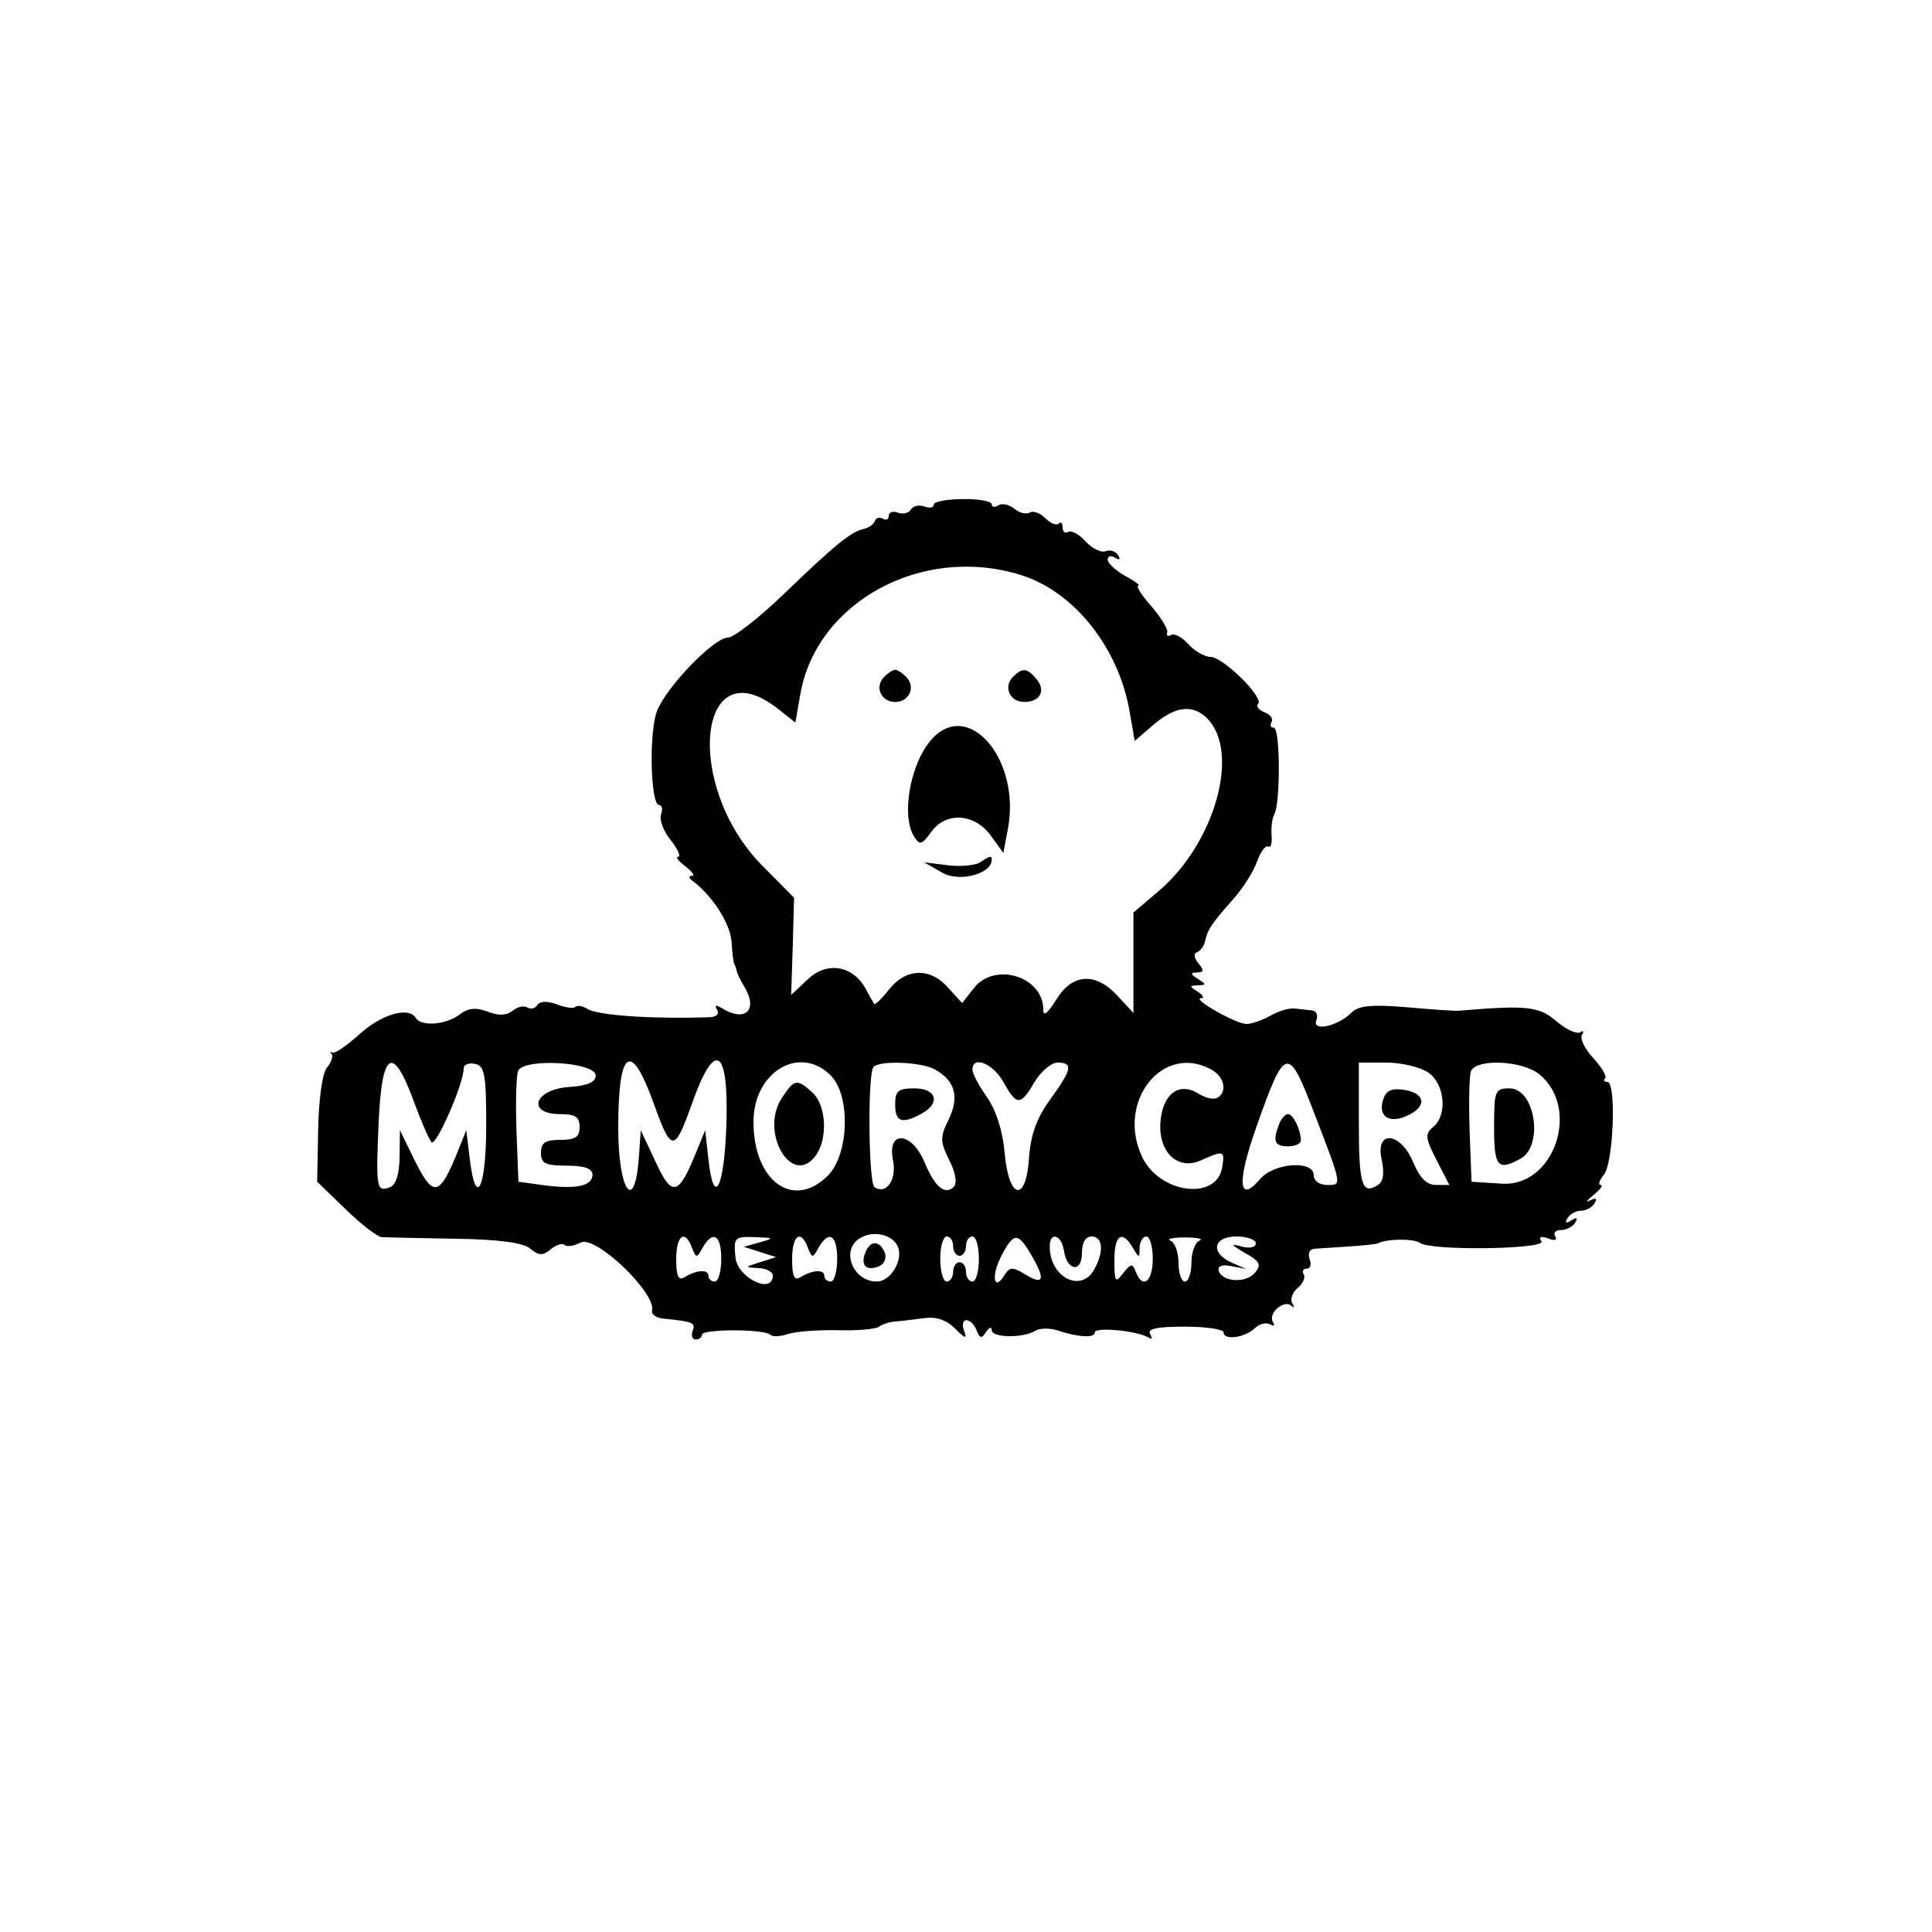
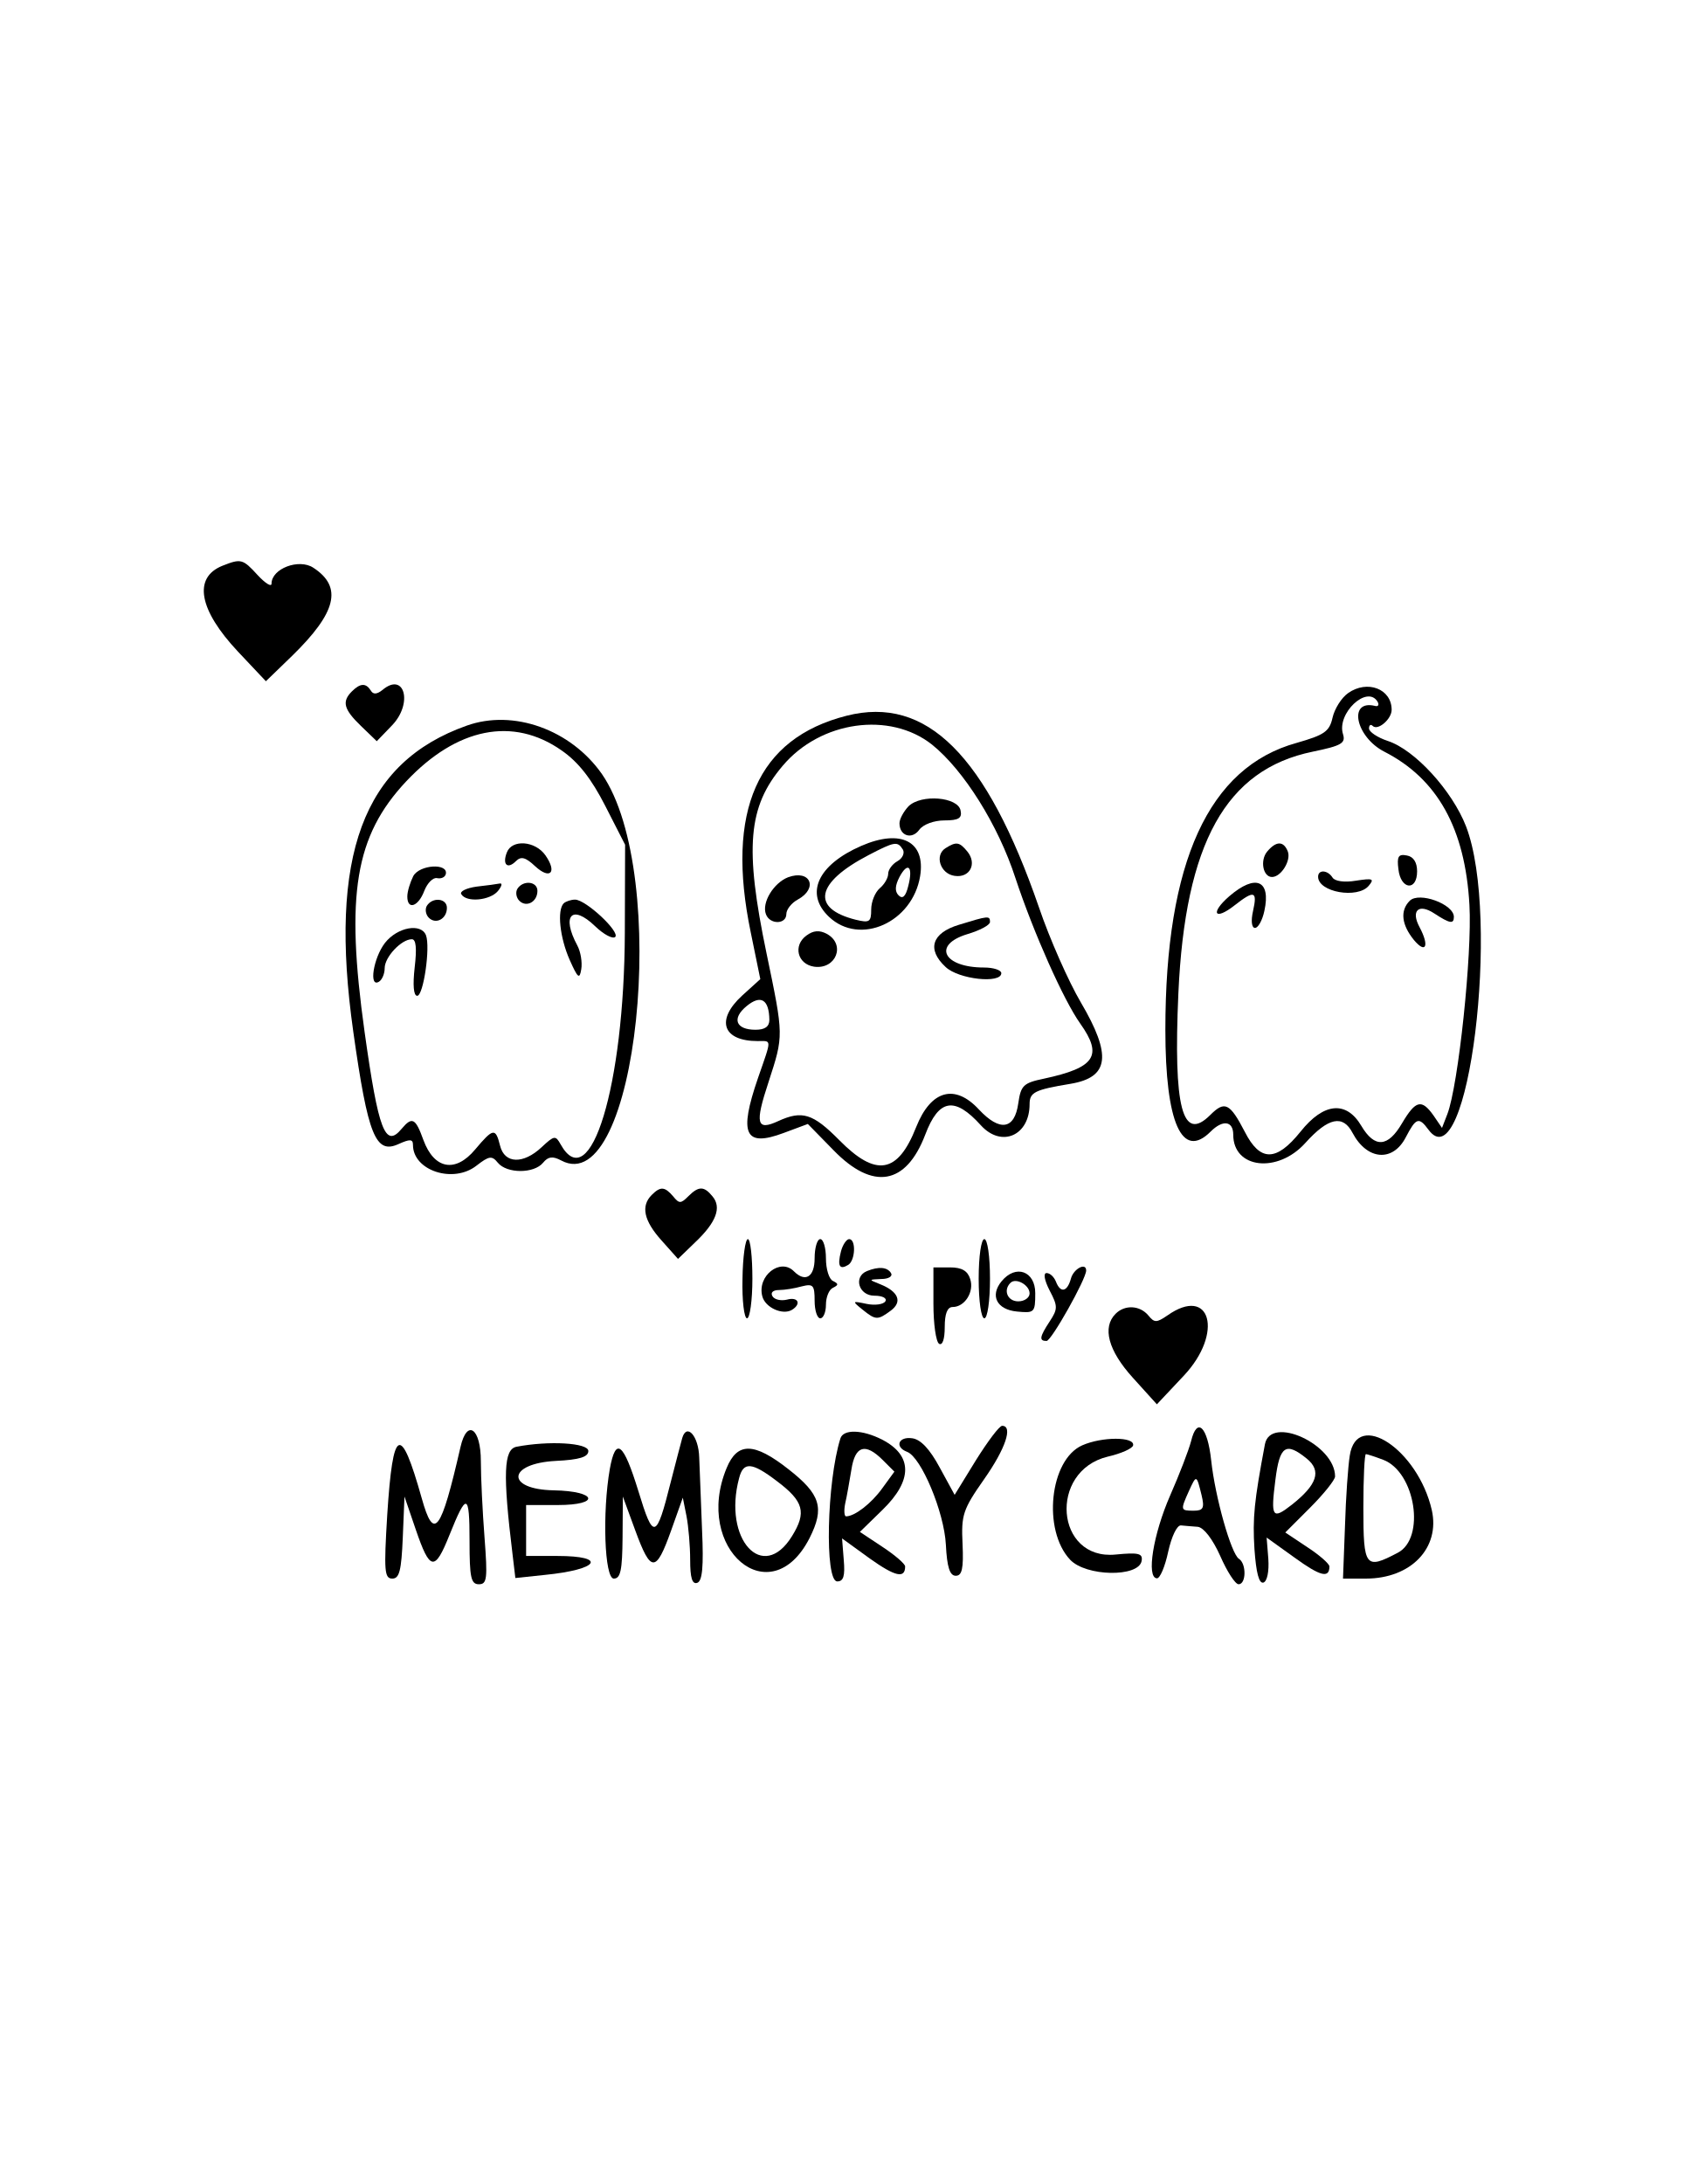
- <svg xmlns="http://www.w3.org/2000/svg" version="1.0" width="300pt" height="300pt" viewBox="0 0 300 300" preserveAspectRatio="xMidYMid meet">
-   <g transform="translate(0,300) scale(0.05,-0.05)" fill="#000000" stroke="none">
-     <path d="M2900 4433 c0 -10 -13 -12 -29 -6 -17 6 -35 2 -42 -9 -7 -12 -26 -16 -41 -10 -15 6 -28 1 -28 -10 0 -11 -8 -15 -18 -9 -10 6 -22 3 -25 -7 -4 -11 -20 -22 -36 -25 -40 -10 -87 -48 -247 -202 -77 -74 -155 -135 -173 -135 -44 0 -193 -155 -221 -229 -25 -67 -20 -291 7 -291 9 0 12 -13 6 -29 -6 -16 7 -52 30 -80 22 -28 32 -51 23 -52 -9 0 1 -13 23 -30 21 -16 30 -29 20 -29 -11 0 -10 -7 1 -15 62 -46 118 -133 122 -190 2 -36 6 -67 9 -70 2 -3 5 -12 7 -20 1 -8 11 -28 21 -45 48 -75 7 -117 -67 -71 -19 11 -24 10 -15 -5 8 -12 -1 -22 -22 -23 -175 -6 -349 5 -381 26 -15 9 -31 12 -37 6 -6 -6 -32 -2 -58 8 -30 11 -52 10 -60 -2 -6 -11 -21 -14 -31 -8 -11 7 -32 2 -46 -10 -19 -15 -43 -16 -77 -3 -37 14 -61 12 -88 -9 -43 -32 -119 -38 -136 -10 -22 36 -108 11 -177 -53 -39 -35 -75 -59 -82 -55 -7 5 -8 3 -2 -4 5 -7 -1 -27 -15 -43 -14 -17 -25 -97 -27 -192 l-3 -162 88 -85 c48 -47 99 -86 112 -87 14 -1 116 -3 227 -5 137 -2 213 -12 235 -31 27 -22 39 -22 63 -2 17 14 36 20 43 14 7 -7 29 -4 50 7 45 25 235 -156 222 -211 -3 -12 13 -23 35 -25 92 -9 101 -13 91 -38 -5 -15 -1 -27 10 -27 10 0 19 7 19 15 0 18 193 18 212 0 6 -7 31 -6 55 2 24 8 93 13 153 12 61 -2 119 3 130 11 11 8 34 15 50 16 17 1 56 6 87 10 40 6 71 -4 99 -32 32 -32 38 -33 28 -7 -7 18 -4 33 7 33 11 0 26 -14 32 -32 10 -25 16 -26 29 -5 10 15 18 18 18 6 0 -24 98 -25 135 -2 14 9 46 9 70 1 64 -21 115 -24 115 -6 0 18 132 5 165 -15 12 -8 15 -4 7 10 -10 16 20 23 107 23 66 0 121 -8 121 -18 0 -25 65 -17 97 13 14 14 36 19 48 12 12 -7 15 -4 8 8 -16 26 35 70 57 50 9 -8 11 -5 3 8 -7 12 1 34 17 47 16 13 25 33 19 42 -6 10 -2 18 9 18 11 0 16 13 9 30 -6 17 0 31 16 32 15 1 63 4 107 7 44 3 85 7 90 10 25 14 112 15 130 1 33 -25 393 -20 377 5 -9 14 -1 17 21 9 20 -8 29 -6 22 6 -7 11 1 20 18 20 16 0 36 10 44 23 9 15 5 18 -12 7 -17 -11 -21 -8 -12 7 8 13 27 23 42 23 15 0 34 10 42 23 9 15 5 18 -14 9 -15 -8 -11 -1 11 17 21 17 31 31 22 31 -9 0 -4 14 10 32 30 36 39 288 11 288 -10 0 -14 5 -7 11 6 6 -11 35 -37 63 -26 28 -42 60 -35 72 7 11 4 15 -6 8 -11 -6 -44 9 -74 35 -54 46 -92 50 -303 32 -11 -1 -84 4 -162 11 -108 9 -148 5 -170 -16 -42 -43 -124 -61 -110 -25 6 16 0 30 -14 31 -13 2 -37 4 -54 6 -16 2 -50 -8 -74 -22 -25 -14 -58 -26 -75 -26 -33 0 -173 80 -141 80 11 0 7 9 -10 20 -27 17 -27 19 0 20 27 1 27 3 0 20 -24 15 -24 19 -3 20 22 0 23 6 5 28 -14 17 -16 31 -4 35 10 4 22 20 25 36 8 36 21 54 89 131 29 33 62 85 72 115 11 30 26 51 35 46 8 -5 12 11 10 35 -2 24 2 53 8 64 20 33 19 270 -1 270 -10 0 -13 8 -7 18 6 10 -4 23 -22 30 -18 7 -27 19 -20 26 20 19 -109 146 -148 146 -18 0 -49 18 -69 40 -19 21 -43 34 -53 28 -10 -6 -16 -2 -12 8 3 10 -20 47 -50 82 -30 34 -48 62 -40 63 8 0 -10 14 -40 30 -30 17 -55 40 -55 51 0 11 10 14 23 6 14 -9 18 -5 9 8 -7 12 -25 18 -39 12 -14 -5 -42 9 -62 31 -20 22 -44 35 -54 29 -9 -6 -17 1 -17 14 0 14 -6 19 -12 12 -7 -7 -26 1 -42 17 -16 16 -38 24 -48 17 -11 -6 -32 -1 -48 12 -16 13 -38 18 -49 11 -12 -8 -21 -6 -21 3 0 9 -40 17 -90 16 -49 0 -90 -8 -90 -17z m265 -217 c169 -50 311 -228 344 -431 l15 -86 59 51 c69 58 121 63 166 19 103 -104 25 -385 -148 -534 l-81 -69 0 -156 0 -156 -49 53 c-69 75 -141 70 -191 -12 -27 -43 -40 -53 -40 -30 0 102 -150 149 -215 67 l-37 -47 -43 47 c-56 64 -131 62 -184 -5 -23 -29 -44 -49 -46 -45 -3 4 -15 26 -27 48 -40 72 -120 85 -179 29 l-52 -49 5 151 4 151 -98 99 c-246 248 -202 685 49 487 l53 -42 15 85 c48 287 374 467 680 375z m-1880 -1636 c22 -60 47 -118 55 -127 14 -15 100 181 100 229 0 12 16 18 35 14 30 -6 35 -31 35 -191 0 -195 -32 -261 -51 -105 l-11 90 -24 -60 c-59 -148 -78 -152 -138 -30 l-44 90 -1 -83 c-1 -53 -11 -87 -30 -94 -42 -16 -44 -4 -35 203 10 221 44 241 109 64z m565 80 c0 -21 -26 -32 -85 -36 -107 -8 -130 -84 -25 -84 47 0 60 -9 60 -40 0 -31 -13 -40 -60 -40 -47 0 -60 -9 -60 -40 0 -33 13 -40 80 -40 55 0 80 -9 80 -28 0 -35 -49 -46 -150 -33 l-80 11 -6 158 c-3 87 -1 171 5 186 16 41 241 28 241 -14z m182 -92 c53 -147 63 -147 116 2 71 202 115 179 108 -58 -6 -201 -39 -267 -56 -112 l-10 90 -34 -83 c-50 -121 -71 -123 -121 -13 l-45 96 -6 -85 c-13 -177 -64 -103 -64 92 0 248 40 274 112 71z m548 92 c62 -62 57 -245 -9 -311 -107 -107 -231 -18 -231 167 0 155 143 241 240 144z m321 20 c65 -35 79 -85 46 -155 -28 -57 -28 -69 1 -128 20 -39 25 -72 14 -83 -27 -27 -59 0 -91 77 -40 95 -116 100 -98 7 13 -61 -20 -109 -57 -85 -19 11 -22 355 -3 374 21 20 145 15 188 -7z m215 -40 c42 -75 53 -75 97 0 20 33 52 60 71 60 50 0 45 -21 -23 -115 -42 -58 -60 -110 -65 -178 -9 -144 -63 -134 -76 13 -6 69 -27 133 -55 173 -25 35 -45 73 -45 85 0 45 63 20 96 -38z m645 39 c41 -22 52 -69 20 -88 -11 -7 -38 -1 -60 13 -59 37 -110 -1 -117 -87 -8 -95 54 -154 127 -120 69 31 73 30 65 -20 -15 -107 -194 -85 -249 30 -81 171 63 354 214 272z m322 -140 c86 -224 85 -219 38 -219 -23 0 -41 13 -41 30 0 48 -124 39 -167 -12 -67 -78 -72 -10 -12 160 91 257 99 258 182 41z m353 130 c51 -36 60 -131 15 -169 -26 -21 -25 -34 10 -102 l40 -78 -42 0 c-28 0 -50 22 -70 70 -40 96 -119 102 -98 8 9 -43 5 -68 -13 -79 -48 -30 -58 2 -58 192 l0 189 86 0 c47 0 105 -14 130 -31z m344 -5 c130 -105 47 -350 -115 -340 l-95 6 -6 158 c-3 87 -1 171 4 185 16 40 159 34 212 -9z m-1991 -537 c16 -42 -24 -107 -66 -107 -76 0 -114 101 -50 136 42 24 101 9 116 -29z m-640 -2 c13 -33 15 -33 33 0 32 56 58 40 58 -35 0 -38 -9 -70 -20 -70 -11 0 -20 8 -20 18 0 21 -38 18 -75 -5 -18 -11 -25 4 -25 56 0 75 27 95 49 36z m211 17 l-50 -14 50 -16 50 -16 -50 -16 c-48 -15 -48 -16 -5 -18 25 -1 45 -12 45 -23 0 -61 -110 -7 -116 56 -6 62 -3 65 60 63 60 -2 62 -3 16 -16z m149 -17 c13 -33 15 -33 33 0 32 56 58 40 58 -35 0 -38 -9 -70 -20 -70 -11 0 -20 8 -20 18 0 21 -38 18 -75 -5 -18 -11 -25 4 -25 56 0 75 27 95 49 36z m451 5 c0 -16 9 -30 20 -30 11 0 20 14 20 30 0 17 9 30 20 30 11 0 20 -31 20 -70 0 -38 -9 -70 -20 -70 -11 0 -20 14 -20 30 0 17 -9 30 -20 30 -11 0 -20 -13 -20 -30 0 -16 -9 -30 -20 -30 -11 0 -20 32 -20 70 0 39 9 70 20 70 11 0 20 -13 20 -30z m246 -33 c42 -73 34 -90 -25 -53 -36 22 -45 21 -61 -3 -33 -55 -43 -5 -11 57 40 77 52 77 97 -1z m98 20 c9 -64 56 -71 56 -9 0 33 11 52 30 52 35 0 39 -46 9 -101 -40 -76 -139 -27 -139 70 0 47 36 37 44 -12z m214 8 c20 -33 21 -33 21 0 1 19 10 35 21 35 11 0 20 -31 20 -70 0 -71 -32 -95 -53 -39 -10 26 -15 25 -39 -5 -24 -32 -27 -28 -27 39 -1 80 24 97 57 40z m207 22 c-14 -6 -25 -37 -25 -69 0 -32 -9 -58 -20 -58 -11 0 -20 26 -20 58 0 32 -11 63 -25 69 -14 5 7 10 45 10 39 0 59 -5 45 -10z m175 -8 c0 -13 -19 -17 -45 -10 -35 10 -33 6 11 -20 47 -26 52 -37 32 -61 -28 -34 -101 -30 -113 5 -4 15 9 21 39 15 l46 -9 -45 20 c-67 30 -58 81 15 81 33 0 60 -10 60 -21z" />
-     <path d="M2746 3898 c-31 -31 -10 -78 34 -78 44 0 65 47 34 78 -12 12 -27 22 -34 22 -7 0 -22 -10 -34 -22z" />
-     <path d="M3146 3898 c-31 -31 -10 -78 35 -78 49 0 68 35 38 71 -29 35 -44 36 -73 7z" />
-     <path d="M2894 3705 c-67 -75 -97 -239 -54 -305 16 -25 24 -23 51 15 45 65 135 60 186 -10 l39 -54 14 74 c41 215 -121 406 -236 280z" />
-     <path d="M3042 3321 c-16 -9 -61 -13 -100 -8 l-72 9 56 -32 c53 -31 154 -4 154 40 0 14 -6 12 -38 -9z" />
-     <path d="M2428 2590 c-70 -107 32 -279 105 -179 39 53 33 157 -10 196 -48 44 -56 42 -95 -17z" />
-     <path d="M2780 2570 c0 -54 21 -62 81 -29 61 32 48 79 -21 79 -51 0 -60 -8 -60 -50z" />
-     <path d="M3972 2508 c-20 -52 -14 -68 28 -68 22 0 40 8 40 18 0 33 -24 82 -40 82 -9 0 -21 -14 -28 -32z" />
-     <path d="M4294 2580 c-14 -52 27 -72 86 -40 54 29 42 68 -24 76 -38 5 -54 -5 -62 -36z" />
-     <path d="M4640 2500 c0 -124 11 -137 81 -99 74 39 47 219 -33 219 -45 0 -48 -7 -48 -120z" />
-     <path d="M2687 2109 c-15 -39 3 -57 42 -42 17 7 25 25 19 42 -16 40 -46 40 -61 0z" />
+ <svg xmlns="http://www.w3.org/2000/svg" version="1.0" width="300pt" height="386pt" viewBox="0 0 300 386" preserveAspectRatio="xMidYMid meet">
+   <g transform="translate(0,386) scale(0.05,-0.05)" fill="#000000" stroke="none">
+     <path d="M786 5720 c-104 -42 -83 -156 55 -303 l99 -105 92 89 c158 154 180 244 76 312 -51 34 -148 -3 -148 -56 0 -13 -22 1 -49 30 -53 58 -59 59 -125 33z" />
+     <path d="M1244 5276 c-36 -36 -29 -63 32 -122 l56 -54 54 56 c75 78 44 191 -34 125 -20 -16 -33 -16 -41 -2 -17 27 -37 27 -67 -3z" />
+     <path d="M4766 5270 c-24 -17 -48 -56 -55 -87 -11 -49 -29 -61 -127 -89 -311 -86 -464 -421 -464 -1014 0 -330 59 -461 160 -360 43 43 80 38 80 -11 0 -120 157 -138 255 -29 81 90 133 101 167 35 51 -96 142 -104 188 -15 36 69 46 73 80 27 140 -192 257 750 133 1072 -49 126 -181 271 -277 302 -36 12 -66 32 -66 44 0 12 6 16 13 9 18 -18 67 24 67 57 0 74 -86 107 -154 59z m104 -30 c7 -12 2 -19 -10 -15 -95 22 -67 -110 34 -162 188 -96 286 -272 301 -542 10 -172 -39 -637 -78 -739 l-19 -49 -30 44 c-42 59 -63 54 -111 -27 -50 -86 -97 -89 -144 -10 -53 90 -133 83 -215 -20 -86 -107 -143 -107 -197 -1 -53 102 -71 111 -122 60 -99 -99 -131 25 -113 430 24 531 168 791 475 854 102 21 117 30 107 62 -23 73 85 175 122 115z" />
+     <path d="M4480 4710 c-26 -31 -15 -90 17 -90 32 0 68 58 56 90 -15 38 -41 38 -73 0z" />
+     <path d="M4944 4647 c8 -72 66 -78 66 -7 0 32 -13 52 -36 56 -30 6 -36 -3 -30 -49z" />
+     <path d="M4660 4621 c0 -55 140 -79 179 -32 21 25 14 27 -45 18 -41 -7 -75 -2 -83 11 -17 27 -51 29 -51 3z" />
+     <path d="M4346 4552 c-69 -60 -52 -88 19 -32 69 54 81 51 65 -20 -8 -35 -5 -60 7 -60 11 0 26 27 33 60 24 109 -31 132 -124 52z" />
+     <path d="M4984 4536 c-35 -35 -29 -85 15 -139 42 -50 55 -21 20 45 -32 59 -4 86 52 49 55 -36 69 -38 69 -12 0 45 -123 90 -156 57z" />
+     <path d="M2993 5190 c-315 -80 -428 -336 -339 -765 l34 -166 -64 -58 c-95 -87 -69 -161 55 -161 50 0 50 11 1 -130 -69 -200 -47 -246 90 -195 l86 32 91 -93 c139 -143 256 -123 324 55 48 127 104 136 197 33 73 -80 172 -36 172 75 0 42 18 51 145 72 137 23 146 101 36 288 -43 73 -110 224 -148 336 -186 538 -397 749 -680 677z m302 -102 c112 -90 234 -284 295 -472 64 -193 170 -431 229 -514 81 -114 53 -156 -129 -195 -72 -15 -81 -24 -90 -87 -13 -93 -65 -101 -139 -22 -85 92 -170 69 -222 -62 -65 -165 -142 -178 -272 -46 -93 94 -131 106 -216 67 -76 -35 -83 -10 -34 138 54 166 54 162 -7 455 -78 374 -66 518 57 663 134 159 379 193 528 75z m-575 -973 c0 -24 -16 -35 -49 -35 -70 0 -85 40 -31 84 50 41 79 23 80 -49z" />
+     <path d="M3212 4870 c-17 -18 -32 -45 -32 -60 0 -45 44 -59 70 -23 14 19 52 33 89 33 50 0 63 8 57 35 -9 48 -139 59 -184 15z" />
+     <path d="M3045 4730 c-154 -67 -201 -169 -114 -251 109 -103 295 -20 322 144 20 123 -68 168 -208 107z m147 -13 c7 -12 -1 -31 -19 -41 -18 -10 -33 -30 -33 -45 0 -14 -13 -37 -30 -51 -16 -14 -30 -47 -30 -75 0 -44 -6 -48 -55 -36 -159 40 -141 131 45 228 94 49 103 50 122 20z m19 -129 c-9 -37 -20 -47 -34 -33 -14 14 -13 34 3 65 30 56 49 37 31 -32z" />
+     <path d="M3343 4722 c-40 -25 -19 -91 32 -98 54 -8 80 43 45 86 -28 34 -39 36 -77 12z" />
+     <path d="M2786 4619 c-51 -20 -94 -90 -78 -131 14 -37 72 -36 72 1 0 16 18 39 40 51 74 40 45 108 -34 79z" />
+     <path d="M3390 4451 c-96 -29 -114 -87 -47 -149 46 -44 197 -60 197 -22 0 11 -28 20 -61 20 -144 0 -184 80 -59 118 44 13 80 32 80 43 0 23 -6 22 -110 -10z" />
+     <path d="M2851 4413 c-48 -35 -32 -101 27 -110 78 -11 113 79 45 116 -26 14 -48 12 -72 -6z" />
+     <path d="M1650 5155 c-367 -130 -489 -460 -401 -1082 52 -368 79 -434 160 -397 40 18 51 18 51 -3 0 -91 143 -138 225 -73 44 34 54 36 75 10 32 -39 128 -39 160 0 18 22 34 24 64 8 268 -144 389 1011 144 1366 -110 157 -313 230 -478 171z m336 -88 c59 -41 105 -100 154 -196 l70 -137 -1 -312 c-2 -540 -122 -935 -227 -747 -18 32 -22 32 -67 -10 -65 -61 -131 -59 -147 5 -16 64 -24 63 -88 -13 -70 -84 -145 -70 -183 33 -28 78 -40 84 -77 40 -58 -70 -82 -7 -131 342 -68 486 -34 693 147 886 179 190 378 230 550 109z" />
+     <path d="M1792 4707 c-17 -43 2 -61 32 -31 18 18 34 14 68 -18 53 -49 79 -22 36 39 -36 51 -118 57 -136 10z" />
+     <path d="M1461 4623 c-11 -22 -21 -54 -21 -72 0 -49 39 -36 60 20 11 28 31 48 45 45 15 -3 28 3 31 14 10 40 -93 34 -115 -7z" />
+     <path d="M1685 4586 c-36 -5 -61 -17 -54 -27 18 -30 101 -22 129 11 14 17 17 29 7 27 -9 -2 -46 -7 -82 -11z" />
+     <path d="M1829 4578 c-7 -12 -4 -31 7 -42 25 -25 64 -4 64 35 0 34 -51 39 -71 7z" />
+     <path d="M1509 4518 c-7 -12 -4 -31 7 -42 25 -25 64 -4 64 35 0 34 -51 39 -71 7z" />
+     <path d="M1993 4527 c-24 -24 -14 -121 21 -200 29 -65 35 -70 41 -33 4 24 -2 62 -14 84 -57 106 -19 147 63 68 30 -29 62 -46 71 -38 18 18 -104 132 -142 132 -14 0 -32 -6 -40 -13z" />
+     <path d="M1361 4387 c-41 -53 -58 -160 -21 -137 11 7 20 28 20 48 0 39 59 102 96 102 15 0 18 -32 10 -100 -7 -62 -4 -100 9 -100 22 0 47 172 31 214 -17 44 -101 29 -145 -27z" />
+     <path d="M2304 3496 c-39 -39 -28 -91 35 -161 l58 -65 61 59 c74 70 94 123 61 162 -30 37 -49 37 -86 0 -26 -26 -32 -26 -53 0 -30 35 -45 36 -76 5z" />
+     <path d="M2625 3200 c-2 -77 6 -140 16 -140 10 0 19 63 19 140 0 77 -7 140 -16 140 -9 0 -18 -63 -19 -140z" />
+     <path d="M2880 3272 c0 -66 -33 -86 -73 -46 -48 49 -131 -16 -112 -88 10 -40 72 -68 105 -48 34 21 22 47 -18 36 -21 -5 -44 0 -51 12 -8 13 2 22 23 22 20 0 56 6 81 13 40 10 45 4 45 -51 0 -34 9 -62 20 -62 11 0 20 22 20 48 0 27 11 54 25 60 20 10 20 14 0 24 -14 6 -25 42 -25 80 0 37 -9 68 -20 68 -11 0 -20 -31 -20 -68z" />
+     <path d="M2973 3296 c-13 -51 -5 -66 26 -47 25 16 28 91 3 91 -9 0 -23 -20 -29 -44z" />
+     <path d="M3460 3200 c0 -80 9 -140 20 -140 11 0 20 60 20 140 0 80 -9 140 -20 140 -11 0 -20 -60 -20 -140z" />
+     <path d="M3065 3227 c-49 -20 -29 -87 26 -87 29 0 46 -9 39 -20 -7 -11 -37 -15 -66 -9 -52 11 -52 10 -15 -20 47 -38 54 -38 100 -4 42 31 28 67 -36 93 -43 17 -43 17 3 19 26 0 41 10 34 21 -13 21 -43 24 -85 7z" />
+     <path d="M3300 3111 c0 -71 9 -134 20 -141 12 -7 20 16 20 59 0 47 9 71 28 71 43 0 77 54 62 99 -9 29 -30 41 -71 41 l-59 0 0 -129z" />
+     <path d="M3786 3200 c-13 -47 -37 -52 -53 -10 -7 17 -21 30 -33 30 -12 0 -8 -25 11 -62 29 -55 29 -65 0 -109 -36 -55 -38 -69 -11 -69 17 0 140 219 140 249 0 30 -45 6 -54 -29z" />
+     <path d="M3541 3191 c-42 -51 -17 -100 54 -107 62 -6 65 -4 65 65 0 78 -69 103 -119 42z m99 -43 c0 -15 -18 -28 -40 -28 -38 0 -54 39 -28 65 19 20 68 -7 68 -37z" />
+     <path d="M3944 3076 c-48 -48 -26 -130 61 -226 l85 -94 95 101 c142 151 95 321 -58 213 -38 -26 -46 -26 -67 0 -30 36 -83 39 -116 6z" />
+     <path d="M3450 2558 l-75 -122 -53 97 c-35 65 -67 99 -97 103 -49 7 -63 -31 -18 -48 50 -19 131 -213 137 -328 4 -80 14 -110 35 -110 22 0 28 25 24 112 -5 103 1 122 76 229 76 108 103 189 64 189 -10 0 -51 -55 -93 -122z" />
+     <path d="M4211 2626 c-8 -31 -41 -117 -74 -192 -60 -137 -85 -291 -47 -293 11 -1 29 42 40 94 12 54 31 94 45 93 14 -1 41 -4 60 -5 21 -3 52 -43 79 -103 24 -55 53 -100 65 -100 27 0 28 73 1 90 -27 17 -84 217 -98 348 -13 120 -50 155 -71 68z m37 -191 c11 -46 6 -55 -28 -55 -47 0 -47 2 -17 69 27 59 27 59 45 -14z" />
+     <path d="M1628 2605 c-69 -301 -94 -335 -137 -181 -75 266 -102 253 -122 -59 -12 -198 -10 -225 18 -225 25 0 32 28 37 145 l6 145 40 -117 c50 -146 67 -149 119 -19 61 152 71 149 71 -21 0 -129 5 -153 33 -153 29 0 31 20 20 165 -7 91 -13 212 -13 270 0 117 -49 151 -72 50z" />
+     <path d="M2412 2637 c-4 -15 -23 -86 -41 -157 -51 -203 -61 -205 -114 -31 -53 172 -80 194 -101 79 -27 -154 -19 -388 14 -388 24 0 30 30 31 145 l1 145 44 -120 c55 -150 73 -150 126 -2 l42 118 13 -65 c7 -36 13 -106 13 -155 0 -63 7 -87 25 -81 18 6 23 57 17 187 -4 98 -8 213 -10 256 -2 76 -44 123 -60 69z" />
+     <path d="M2971 2635 c-48 -153 -56 -505 -11 -505 22 0 28 19 23 76 l-6 76 98 -71 c90 -64 125 -72 125 -28 0 9 -36 40 -80 69 l-80 53 80 78 c107 104 107 192 -1 248 -70 36 -138 38 -148 4z m150 -76 l41 -41 -43 -59 c-38 -53 -97 -99 -128 -99 -6 0 -8 20 -3 45 6 25 15 79 22 120 13 85 49 96 111 34z" />
+     <path d="M4472 2615 c-38 -202 -44 -260 -37 -371 6 -84 16 -123 32 -118 13 5 20 39 17 84 l-6 75 99 -71 c91 -66 123 -74 123 -31 0 9 -35 40 -78 68 l-78 52 88 88 c48 48 88 98 88 110 0 113 -228 218 -248 114z m148 -51 c53 -43 37 -92 -53 -163 -69 -54 -75 -45 -58 88 15 121 37 135 111 75z" />
+     <path d="M3826 2611 c-115 -51 -141 -299 -43 -404 56 -60 242 -63 253 -5 5 27 -10 31 -92 23 -213 -21 -238 295 -28 346 48 11 88 29 90 40 6 31 -110 31 -180 0z" />
+     <path d="M4772 2575 c-6 -36 -14 -148 -17 -250 l-7 -185 81 0 c159 0 263 108 233 242 -49 214 -265 357 -290 193z m118 -15 c114 -43 151 -278 51 -329 -114 -60 -121 -51 -121 159 0 105 4 190 9 190 4 0 32 -9 61 -20z" />
+     <path d="M1826 2606 c-45 -9 -49 -94 -14 -380 l10 -84 104 11 c192 19 223 67 44 67 l-110 0 0 90 0 90 112 0 c152 0 139 49 -14 52 -171 3 -165 95 7 104 84 4 115 14 115 35 0 29 -140 37 -254 15z" />
+     <path d="M2569 2531 c-119 -286 155 -518 293 -248 54 107 39 155 -75 244 -121 95 -180 96 -218 4z m177 -46 c96 -72 106 -111 54 -195 -103 -167 -245 -11 -187 205 15 59 45 57 133 -10z" />
  </g>
</svg>
